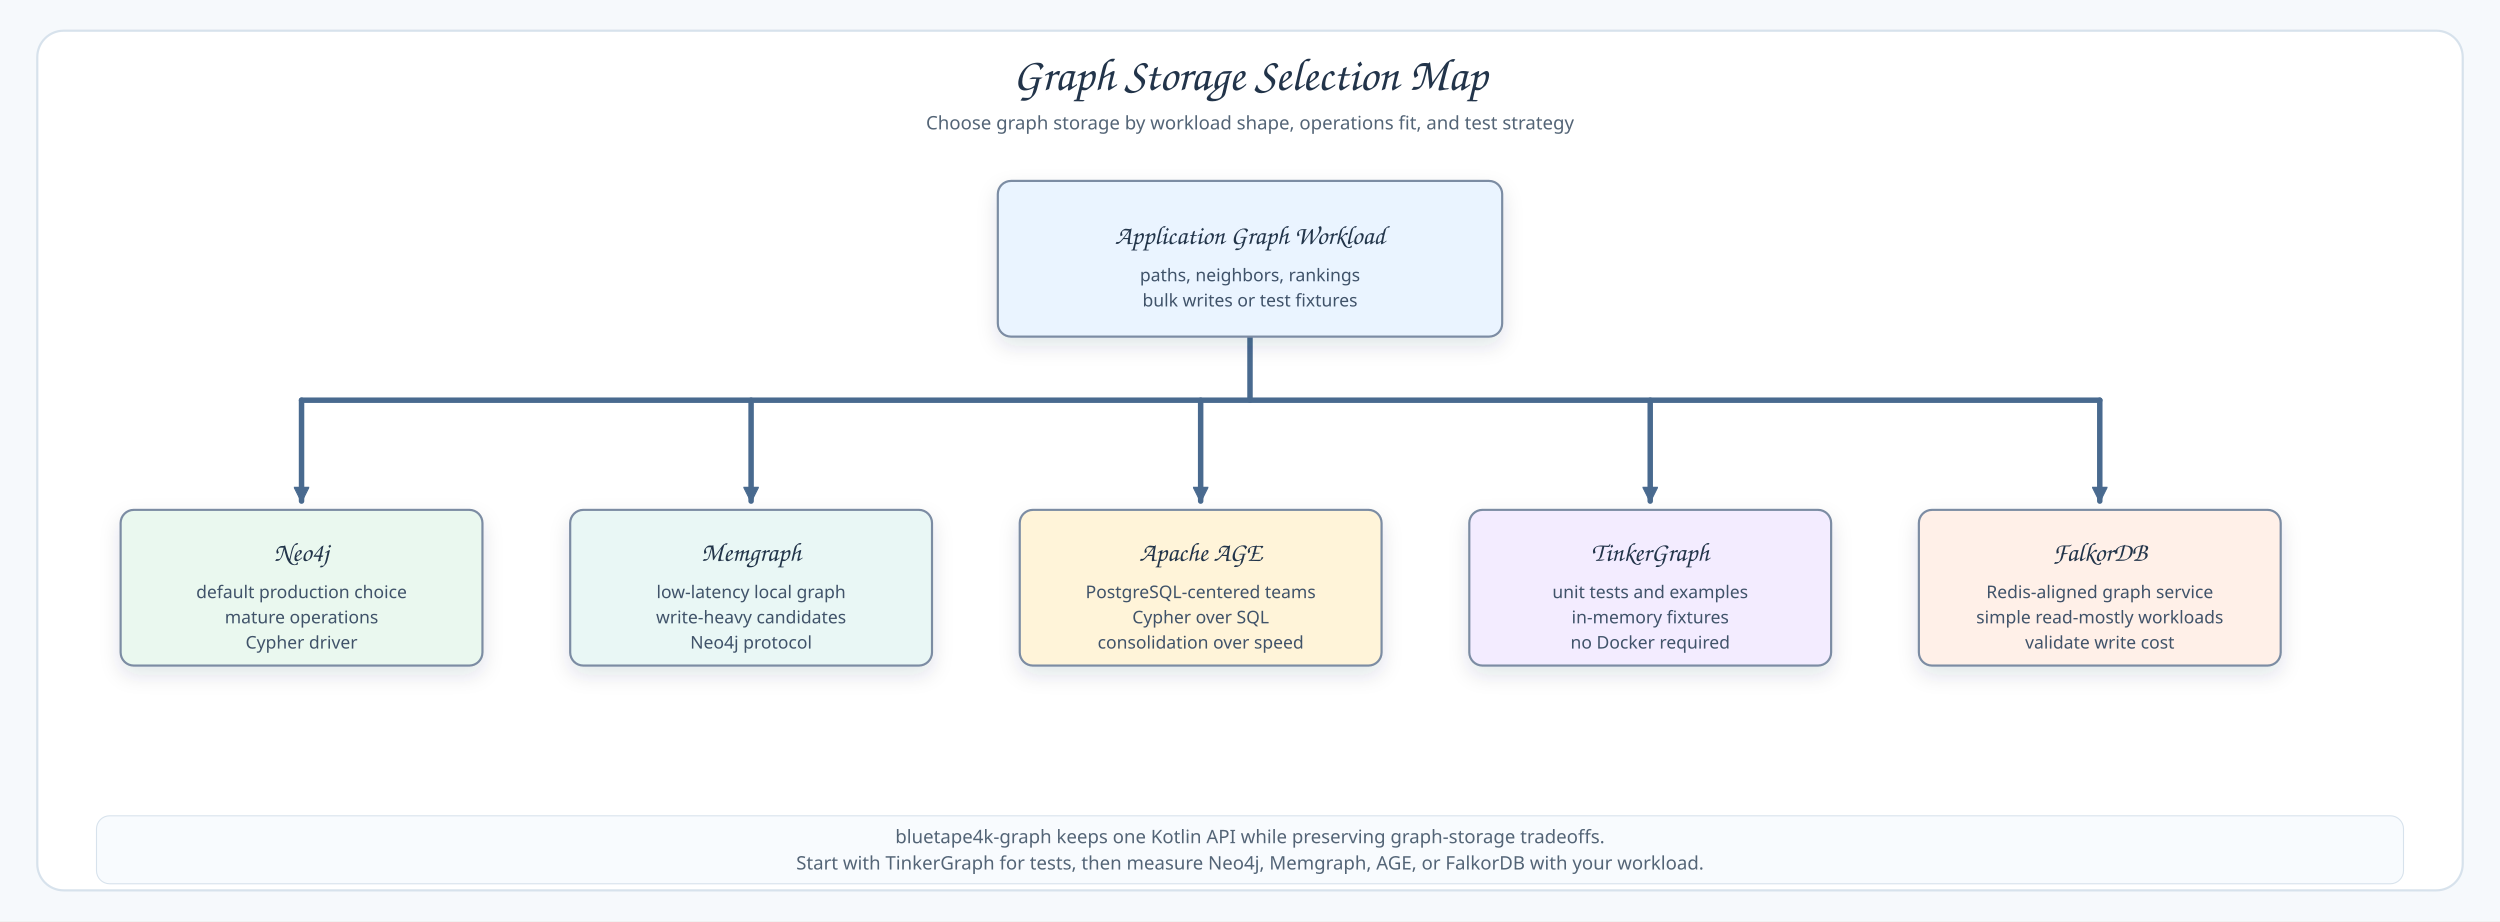
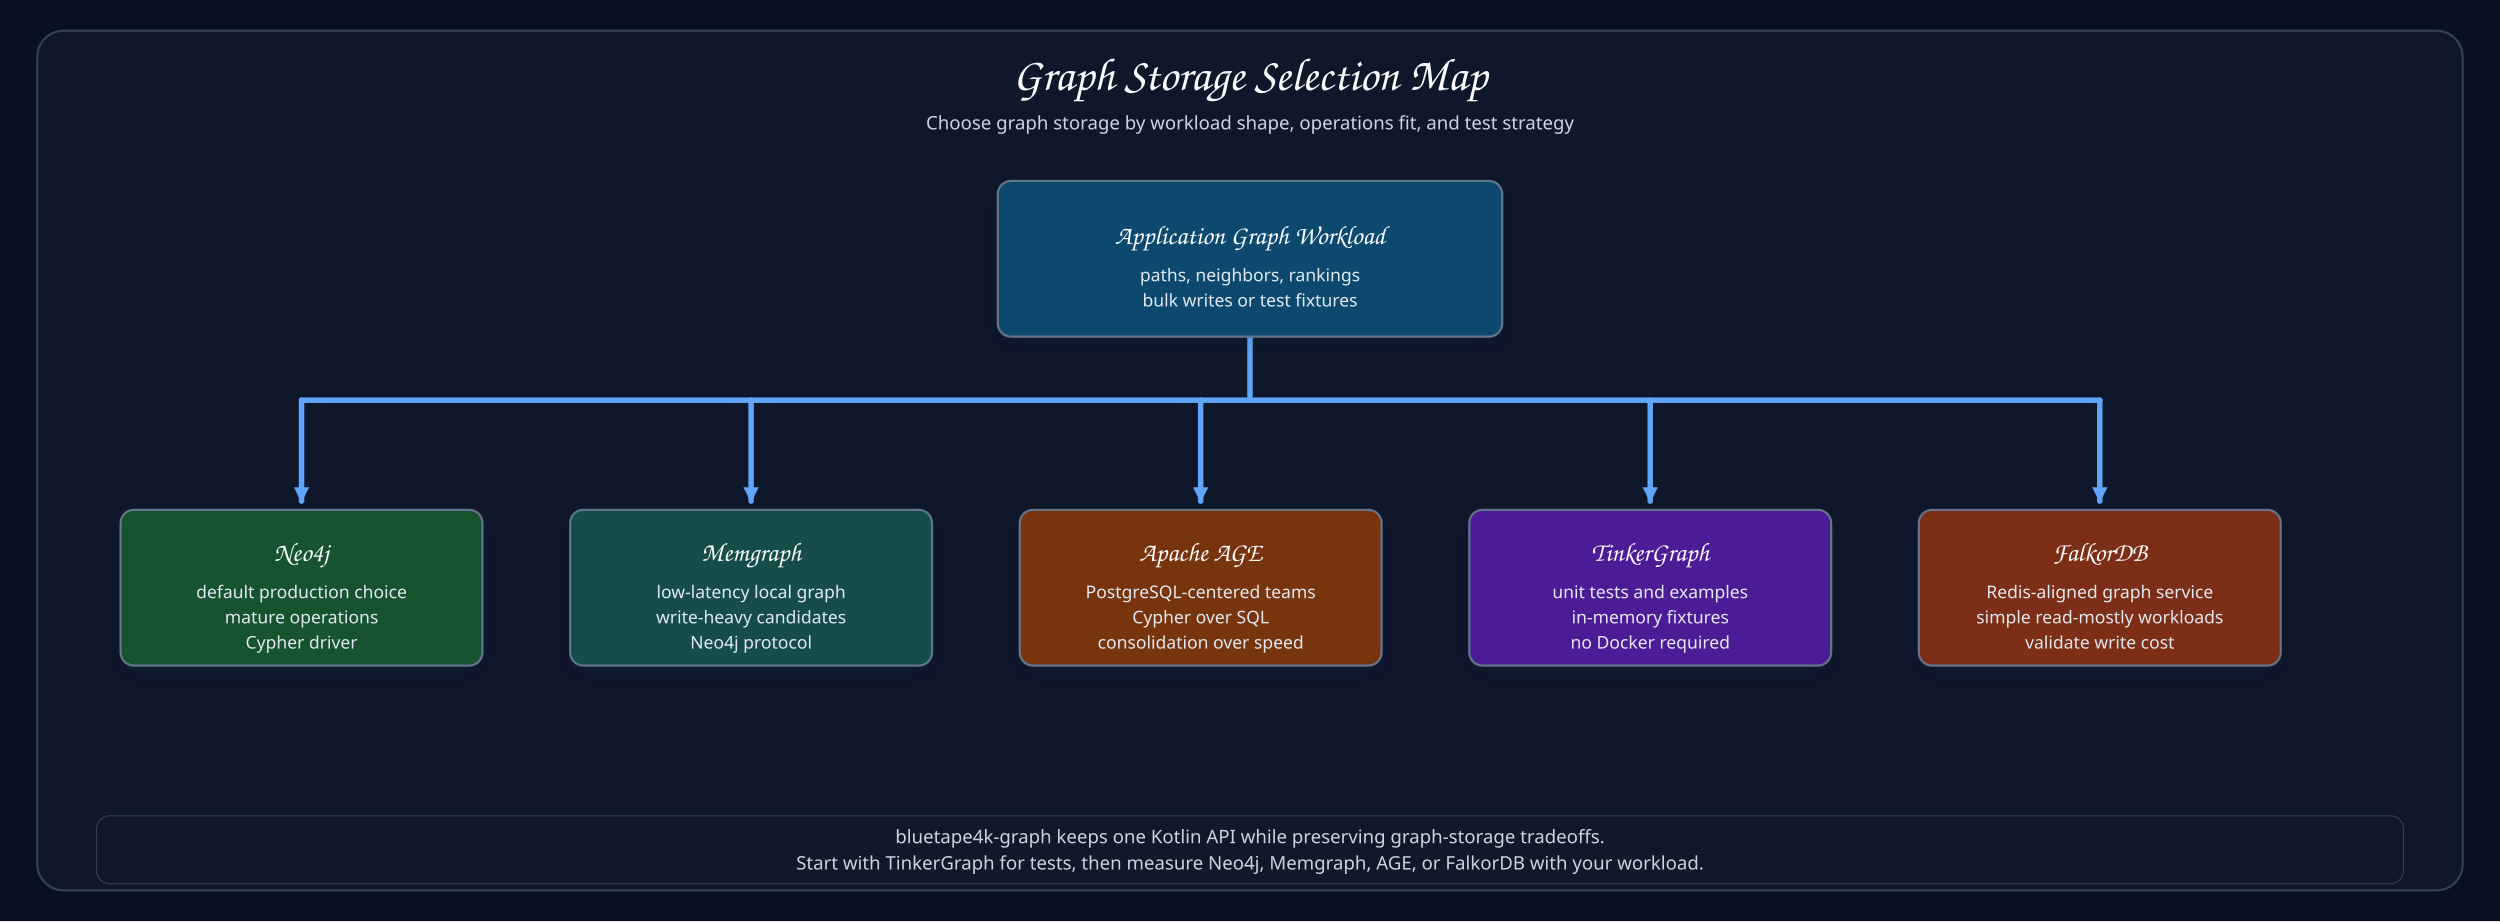
<svg xmlns="http://www.w3.org/2000/svg" width="2280" height="840" viewBox="0 0 2280 840">
  <defs>
-     <marker id="arrow" markerWidth="14" markerHeight="14" refX="13" refY="7" orient="auto" markerUnits="userSpaceOnUse">
-       <path d="M 0 0 L 14 7 L 0 14 Z" fill="#496A8F" stroke="#496A8F" />
+     <marker id="arrow" markerWidth="14" markerHeight="14" refX="9" refY="5" orient="auto" markerUnits="userSpaceOnUse" viewBox="0 0 10 10">
+       <path d="M 0 0 L 10 5 L 0 10 Z" fill="#60A5FA" />
    </marker>
    <filter id="shadow" x="-20%" y="-20%" width="140%" height="140%">
      <feDropShadow dx="0" dy="8" stdDeviation="9" flood-color="#22344A" flood-opacity="0.12" />
    </filter>
    <style>
-     .canvas{fill:#F6F9FC}.frame{fill:#FFFFFF;stroke:#D7E2EC;stroke-width:2}
-     .title{font-family:"Architects Daughter","Comic Sans MS",cursive;font-size:42px;fill:#22344A;font-weight:400}
-     .subtitle,.footer,.axis{font-family:"Comic Mono","Comic Sans MS",sans-serif;font-size:17px;fill:#536476;font-weight:400}
-     .nodeTitle,.participant{font-family:"Architects Daughter","Comic Sans MS",cursive;font-size:24px;fill:#22344A;font-weight:400}
-     .nodeBody,.labelText,.num{font-family:"Comic Mono","Comic Sans MS",sans-serif;font-size:16px;fill:#3F5269;font-weight:400}
-     .tableTitle{font-family:"Architects Daughter","Comic Sans MS",cursive;font-size:24px;fill:#22344A;font-weight:400}
-     .tableField,.edgeLabel{font-family:"Comic Mono","Comic Sans MS",sans-serif;font-size:15px;fill:#3F5269;font-weight:400}
-     .edge{fill:none;stroke:#496A8F;stroke-width:5;stroke-linecap:round;stroke-linejoin:round;marker-end:url(#arrow)}
-     .bus{fill:none;stroke:#496A8F;stroke-width:5;stroke-linecap:round;stroke-linejoin:round}
-     .lifeline{stroke:#91A6BD;stroke-width:2;stroke-dasharray:8 8}
+     .canvas{fill:#07111F}.frame{fill:#0F172A;stroke:#334155;stroke-width:2}
+     .title{font-family:"Architects Daughter","Comic Sans MS",cursive;font-size:42px;fill:#F8FAFC;font-weight:400}
+     .subtitle,.footer,.axis{font-family:"Comic Mono","Comic Sans MS",sans-serif;font-size:17px;fill:#CBD5E1;font-weight:400}
+     .nodeTitle,.participant{font-family:"Architects Daughter","Comic Sans MS",cursive;font-size:24px;fill:#F8FAFC;font-weight:400}
+     .nodeBody,.labelText,.num{font-family:"Comic Mono","Comic Sans MS",sans-serif;font-size:16px;fill:#E2E8F0;font-weight:400}
+     .tableTitle{font-family:"Architects Daughter","Comic Sans MS",cursive;font-size:24px;fill:#F8FAFC;font-weight:400}
+     .tableField,.edgeLabel{font-family:"Comic Mono","Comic Sans MS",sans-serif;font-size:15px;fill:#E2E8F0;font-weight:400}
+     .edge{fill:none;stroke:#60A5FA;stroke-width:5;stroke-linecap:round;stroke-linejoin:round;marker-end:url(#arrow)}
+     .bus{fill:none;stroke:#60A5FA;stroke-width:5;stroke-linecap:round;stroke-linejoin:round}
+     .lifeline{stroke:#64748B;stroke-width:2;stroke-dasharray:8 8}
    g[id]{filter:url(#shadow)}
  </style>
  </defs>
  <rect class="canvas" width="2280" height="840" />
  <rect class="frame" x="34" y="28" width="2212" height="784" rx="24" />
  <text class="title" x="1140" y="82" text-anchor="middle">Graph Storage Selection Map</text>
  <text class="subtitle" x="1140" y="118" text-anchor="middle">Choose graph storage by workload shape, operations fit, and test strategy</text>
  <path class="bus" d="M1140 307 V365" />
  <path class="bus" d="M275 365 H1915" />
  <path class="edge" d="M275 365 V457" />
  <path class="edge" d="M685 365 V457" />
  <path class="edge" d="M1095 365 V457" />
  <path class="edge" d="M1505 365 V457" />
  <path class="edge" d="M1915 365 V457" />
  <g id="app">
-     <rect x="910" y="165" width="460" height="142" rx="12" fill="#EAF4FF" stroke="#7B8CA3" stroke-width="2" />
+     <rect x="910" y="165" width="460" height="142" rx="12" fill="#0C4A6E" stroke="#64748B" stroke-width="2" />
    <text class="nodeTitle" x="1140" y="222.5" text-anchor="middle">Application Graph Workload</text>
    <text class="nodeBody" x="1140" y="256.5" text-anchor="middle">paths, neighbors, rankings</text>
    <text class="nodeBody" x="1140" y="279.5" text-anchor="middle">bulk writes or test fixtures</text>
  </g>
  <g id="neo4j">
-     <rect x="110" y="465" width="330" height="142" rx="12" fill="#EAF8EF" stroke="#7B8CA3" stroke-width="2" />
+     <rect x="110" y="465" width="330" height="142" rx="12" fill="#14532D" stroke="#64748B" stroke-width="2" />
    <text class="nodeTitle" x="275" y="511.5" text-anchor="middle">Neo4j</text>
    <text class="nodeBody" x="275" y="545.5" text-anchor="middle">default production choice</text>
    <text class="nodeBody" x="275" y="568.5" text-anchor="middle">mature operations</text>
    <text class="nodeBody" x="275" y="591.5" text-anchor="middle">Cypher driver</text>
  </g>
  <g id="memgraph">
-     <rect x="520" y="465" width="330" height="142" rx="12" fill="#E9F7F5" stroke="#7B8CA3" stroke-width="2" />
+     <rect x="520" y="465" width="330" height="142" rx="12" fill="#134E4A" stroke="#64748B" stroke-width="2" />
    <text class="nodeTitle" x="685" y="511.5" text-anchor="middle">Memgraph</text>
    <text class="nodeBody" x="685" y="545.5" text-anchor="middle">low-latency local graph</text>
    <text class="nodeBody" x="685" y="568.5" text-anchor="middle">write-heavy candidates</text>
    <text class="nodeBody" x="685" y="591.5" text-anchor="middle">Neo4j protocol</text>
  </g>
  <g id="age">
-     <rect x="930" y="465" width="330" height="142" rx="12" fill="#FFF4D9" stroke="#7B8CA3" stroke-width="2" />
+     <rect x="930" y="465" width="330" height="142" rx="12" fill="#78350F" stroke="#64748B" stroke-width="2" />
    <text class="nodeTitle" x="1095" y="511.5" text-anchor="middle">Apache AGE</text>
    <text class="nodeBody" x="1095" y="545.5" text-anchor="middle">PostgreSQL-centered teams</text>
    <text class="nodeBody" x="1095" y="568.5" text-anchor="middle">Cypher over SQL</text>
    <text class="nodeBody" x="1095" y="591.5" text-anchor="middle">consolidation over speed</text>
  </g>
  <g id="tinker">
-     <rect x="1340" y="465" width="330" height="142" rx="12" fill="#F3ECFF" stroke="#7B8CA3" stroke-width="2" />
+     <rect x="1340" y="465" width="330" height="142" rx="12" fill="#4C1D95" stroke="#64748B" stroke-width="2" />
    <text class="nodeTitle" x="1505" y="511.5" text-anchor="middle">TinkerGraph</text>
    <text class="nodeBody" x="1505" y="545.5" text-anchor="middle">unit tests and examples</text>
    <text class="nodeBody" x="1505" y="568.5" text-anchor="middle">in-memory fixtures</text>
    <text class="nodeBody" x="1505" y="591.5" text-anchor="middle">no Docker required</text>
  </g>
  <g id="falkor">
-     <rect x="1750" y="465" width="330" height="142" rx="12" fill="#FFF0E8" stroke="#7B8CA3" stroke-width="2" />
+     <rect x="1750" y="465" width="330" height="142" rx="12" fill="#7C2D12" stroke="#64748B" stroke-width="2" />
    <text class="nodeTitle" x="1915" y="511.5" text-anchor="middle">FalkorDB</text>
    <text class="nodeBody" x="1915" y="545.5" text-anchor="middle">Redis-aligned graph service</text>
    <text class="nodeBody" x="1915" y="568.5" text-anchor="middle">simple read-mostly workloads</text>
    <text class="nodeBody" x="1915" y="591.5" text-anchor="middle">validate write cost</text>
  </g>
-   <rect x="88" y="744" width="2104" height="62" rx="12" fill="#F8FBFE" stroke="#D7E2EC" />
+   <rect x="88" y="744" width="2104" height="62" rx="12" fill="#111827" stroke="#334155" />
  <text class="footer" x="1140" y="769" text-anchor="middle">bluetape4k-graph keeps one Kotlin API while preserving graph-storage tradeoffs.</text>
  <text class="footer" x="1140" y="793" text-anchor="middle">Start with TinkerGraph for tests, then measure Neo4j, Memgraph, AGE, or FalkorDB with your workload.</text>
</svg>
